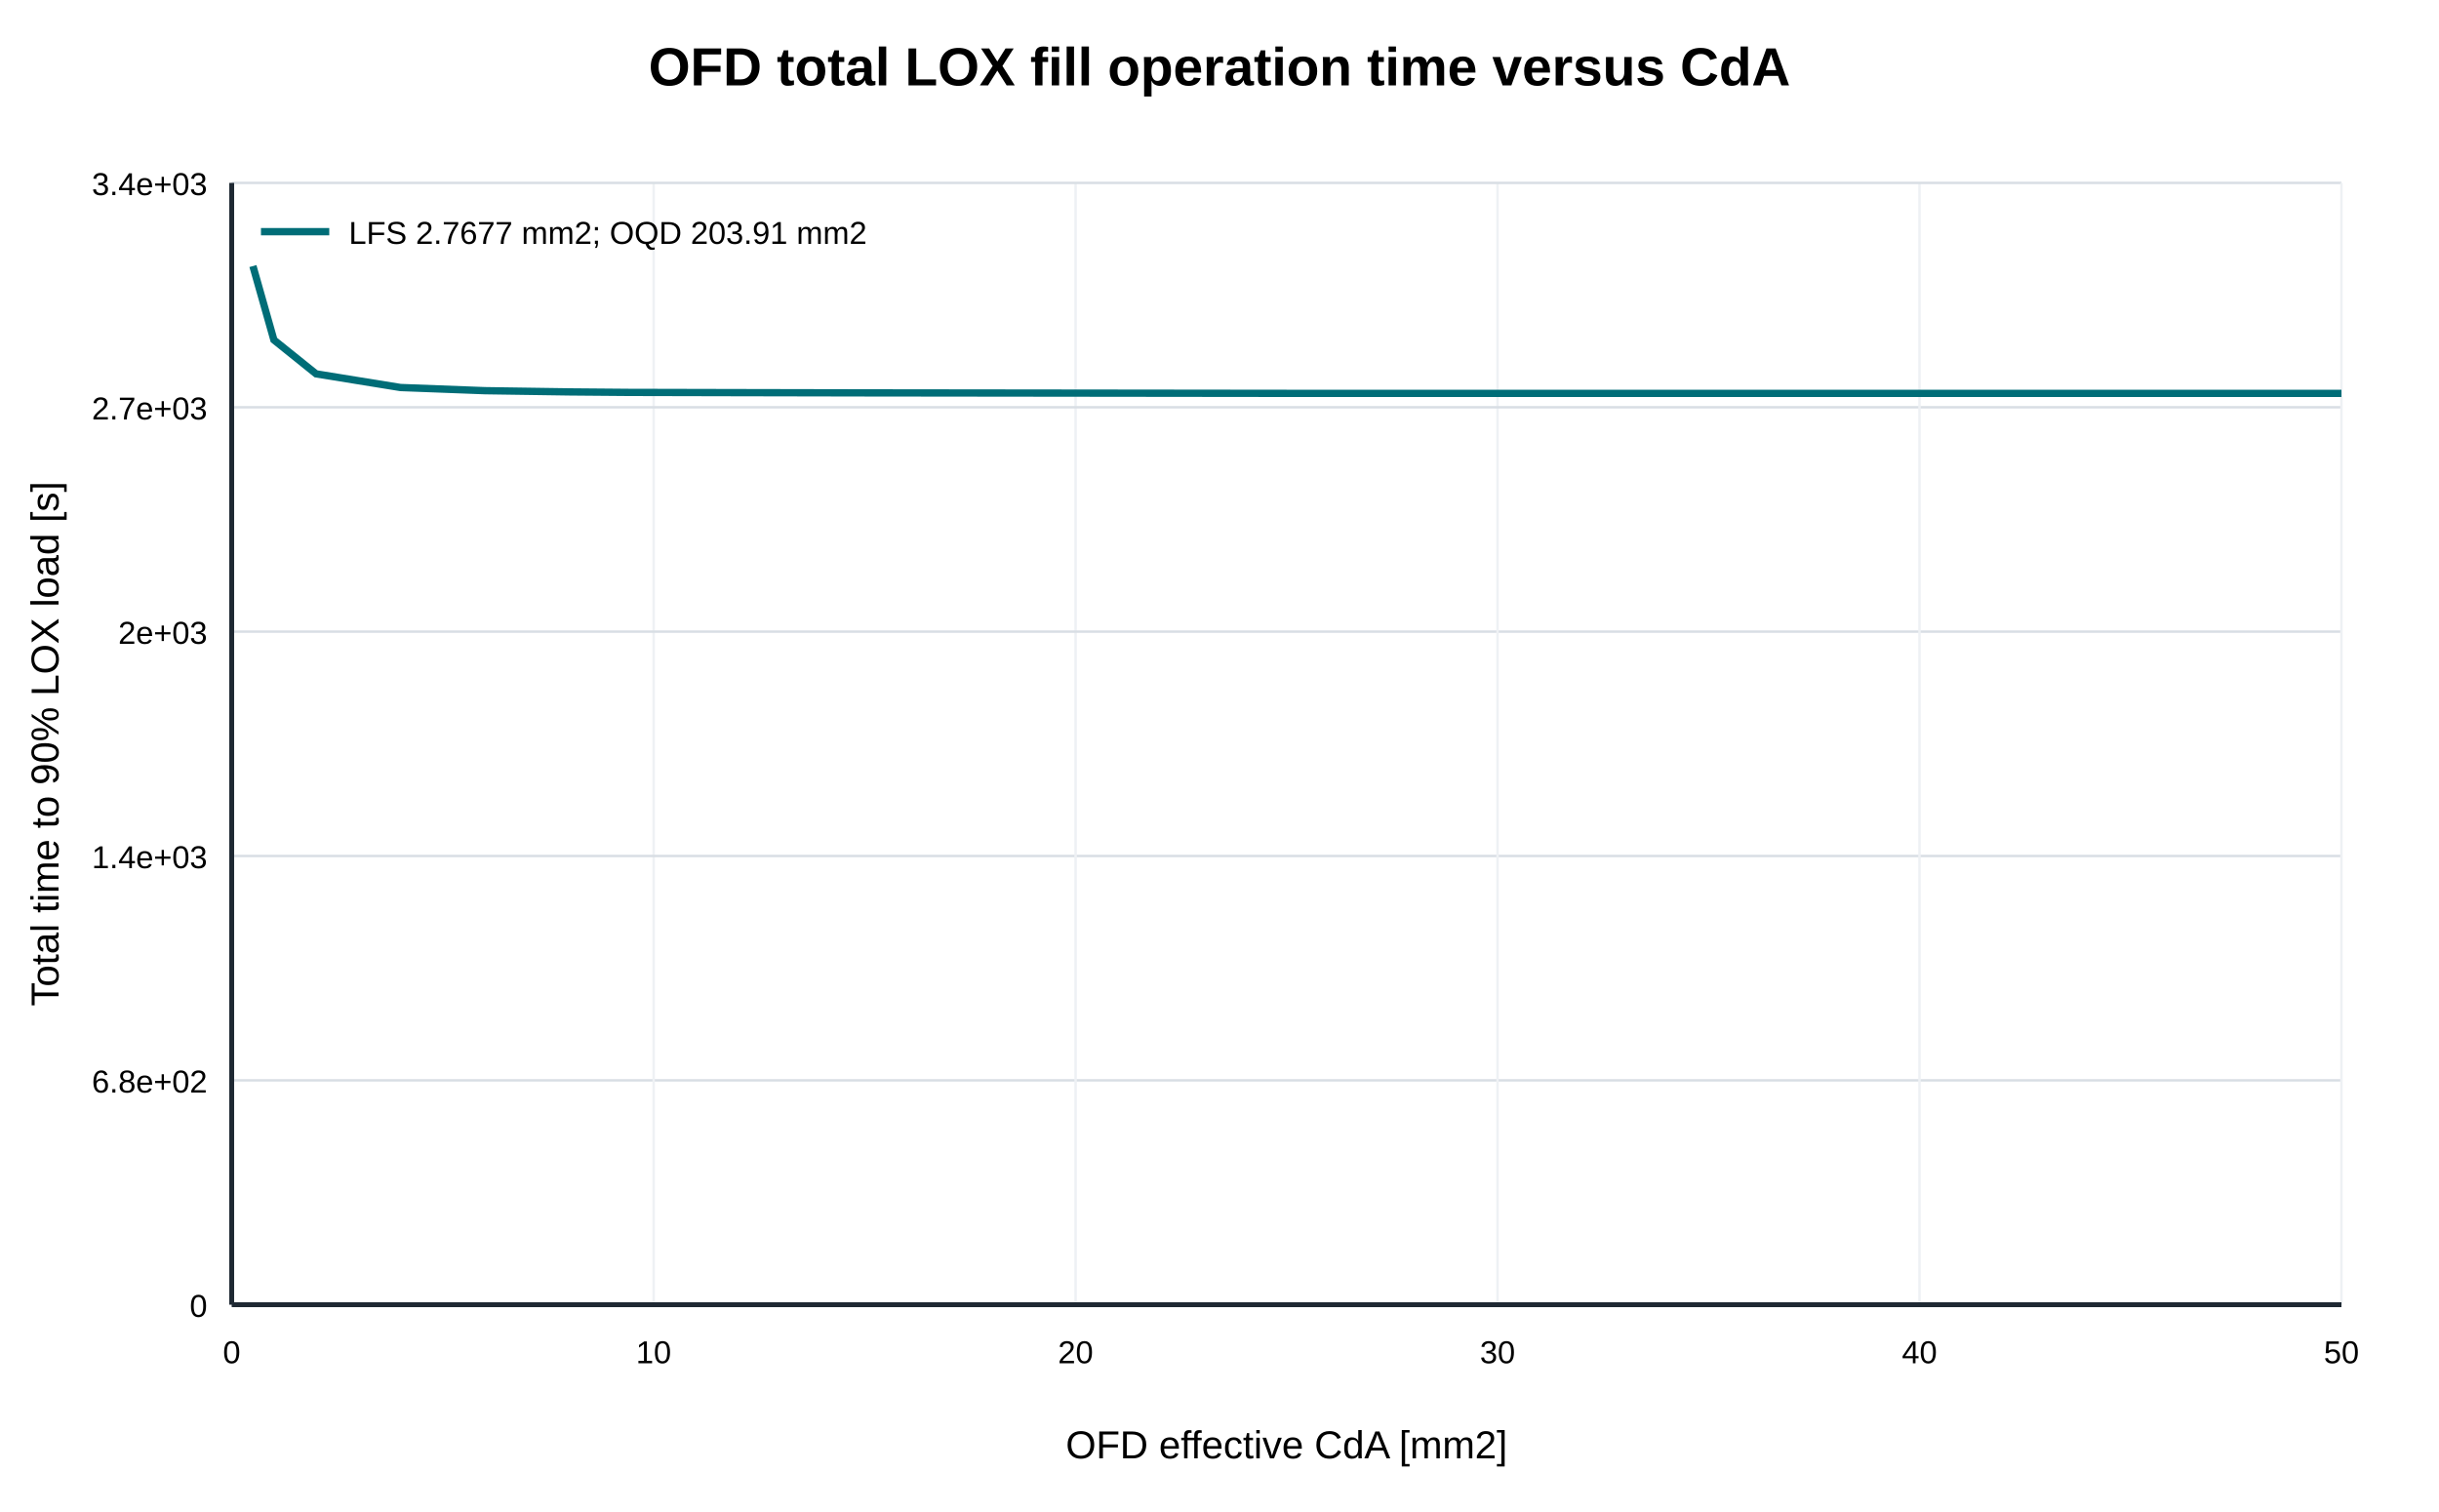
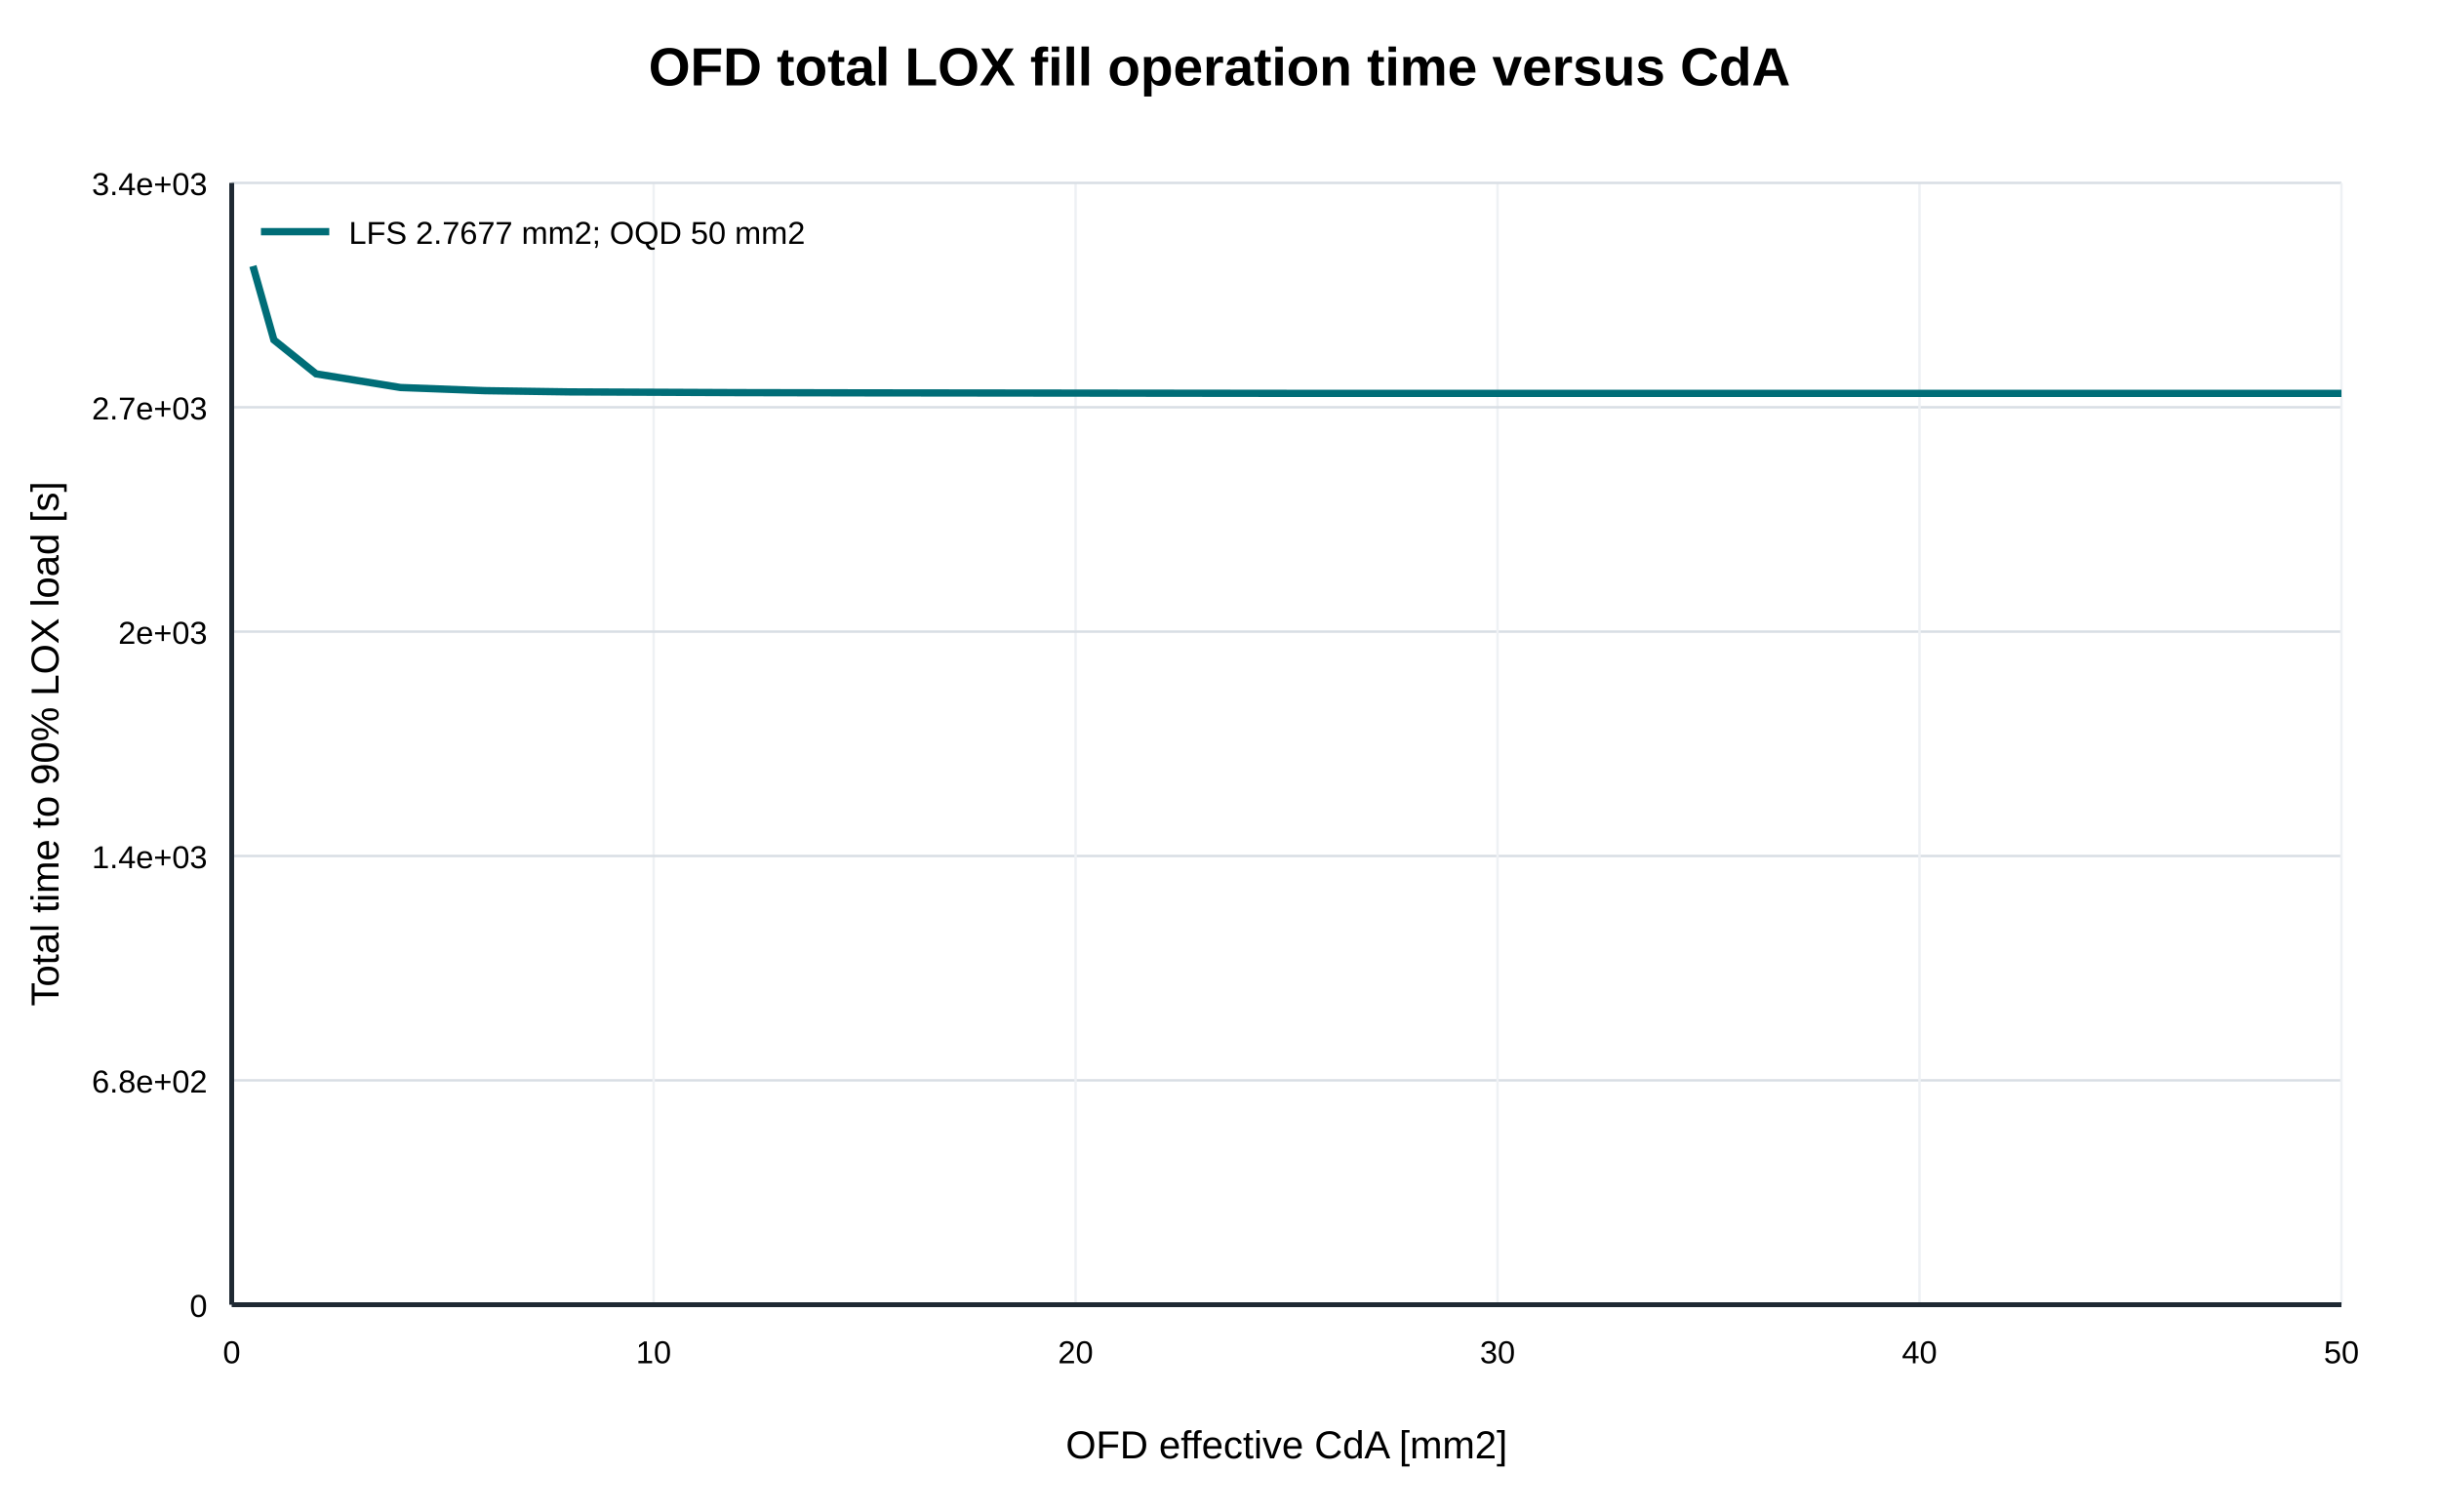
<svg xmlns="http://www.w3.org/2000/svg" width="1000" height="620">
  <rect width="100%" height="100%" fill="white" />
  <text x="500.0" y="35" text-anchor="middle" font-family="Arial" font-size="22" font-weight="bold">OFD total LOX fill operation time versus CdA</text>
  <line x1="95" y1="535.0" x2="960" y2="535.0" stroke="#d8dee4" />
  <line x1="95.0" y1="75" x2="95.0" y2="535" stroke="#eef1f4" />
  <text x="85" y="540.0" text-anchor="end" font-family="Arial" font-size="13">0</text>
  <text x="95.0" y="559" text-anchor="middle" font-family="Arial" font-size="13">0</text>
  <line x1="95" y1="443.0" x2="960" y2="443.0" stroke="#d8dee4" />
  <line x1="268.0" y1="75" x2="268.0" y2="535" stroke="#eef1f4" />
  <text x="85" y="448.0" text-anchor="end" font-family="Arial" font-size="13">6.8e+02</text>
  <text x="268.0" y="559" text-anchor="middle" font-family="Arial" font-size="13">10</text>
  <line x1="95" y1="351.0" x2="960" y2="351.0" stroke="#d8dee4" />
  <line x1="441.0" y1="75" x2="441.0" y2="535" stroke="#eef1f4" />
  <text x="85" y="356.0" text-anchor="end" font-family="Arial" font-size="13">1.4e+03</text>
  <text x="441.0" y="559" text-anchor="middle" font-family="Arial" font-size="13">20</text>
  <line x1="95" y1="259.0" x2="960" y2="259.0" stroke="#d8dee4" />
  <line x1="614.0" y1="75" x2="614.0" y2="535" stroke="#eef1f4" />
  <text x="85" y="264.0" text-anchor="end" font-family="Arial" font-size="13">2e+03</text>
  <text x="614.0" y="559" text-anchor="middle" font-family="Arial" font-size="13">30</text>
  <line x1="95" y1="167.0" x2="960" y2="167.0" stroke="#d8dee4" />
  <line x1="787.0" y1="75" x2="787.0" y2="535" stroke="#eef1f4" />
  <text x="85" y="172.0" text-anchor="end" font-family="Arial" font-size="13">2.7e+03</text>
  <text x="787.0" y="559" text-anchor="middle" font-family="Arial" font-size="13">40</text>
  <line x1="95" y1="75.0" x2="960" y2="75.0" stroke="#d8dee4" />
  <line x1="960.0" y1="75" x2="960.0" y2="535" stroke="#eef1f4" />
  <text x="85" y="80.0" text-anchor="end" font-family="Arial" font-size="13">3.4e+03</text>
  <text x="960.0" y="559" text-anchor="middle" font-family="Arial" font-size="13">50</text>
  <line x1="95" y1="535" x2="960" y2="535" stroke="#1f2933" stroke-width="2" />
  <line x1="95" y1="75" x2="95" y2="535" stroke="#1f2933" stroke-width="2" />
  <text x="527.5" y="598" text-anchor="middle" font-family="Arial" font-size="16">OFD effective CdA [mm2]</text>
  <text transform="translate(24 305.0) rotate(-90)" text-anchor="middle" font-family="Arial" font-size="16">Total time to 90% LOX load [s]</text>
-   <polyline fill="none" stroke="#006d77" stroke-width="3" points="103.7,109.1 112.3,139.4 129.6,153.3 164.2,158.9 198.8,160.2 233.4,160.7 257.6,160.9 302.6,161.0 354.5,161.1 441.0,161.2 527.5,161.3 700.5,161.3 960.0,161.3" />
+   <polyline fill="none" stroke="#006d77" stroke-width="3" points="103.7,109.1 112.3,139.4 129.6,153.3 164.2,158.9 198.8,160.2 233.4,160.7 257.6,160.8 302.6,161.0 354.5,161.1 441.0,161.2 527.5,161.3 700.5,161.3 960.0,161.3" />
  <line x1="107" y1="95" x2="135" y2="95" stroke="#006d77" stroke-width="3" />
-   <text x="143" y="100" font-family="Arial" font-size="13">LFS 2.7677 mm2; OQD 203.91 mm2</text>
+   <text x="143" y="100" font-family="Arial" font-size="13">LFS 2.7677 mm2; OQD 50 mm2</text>
</svg>
